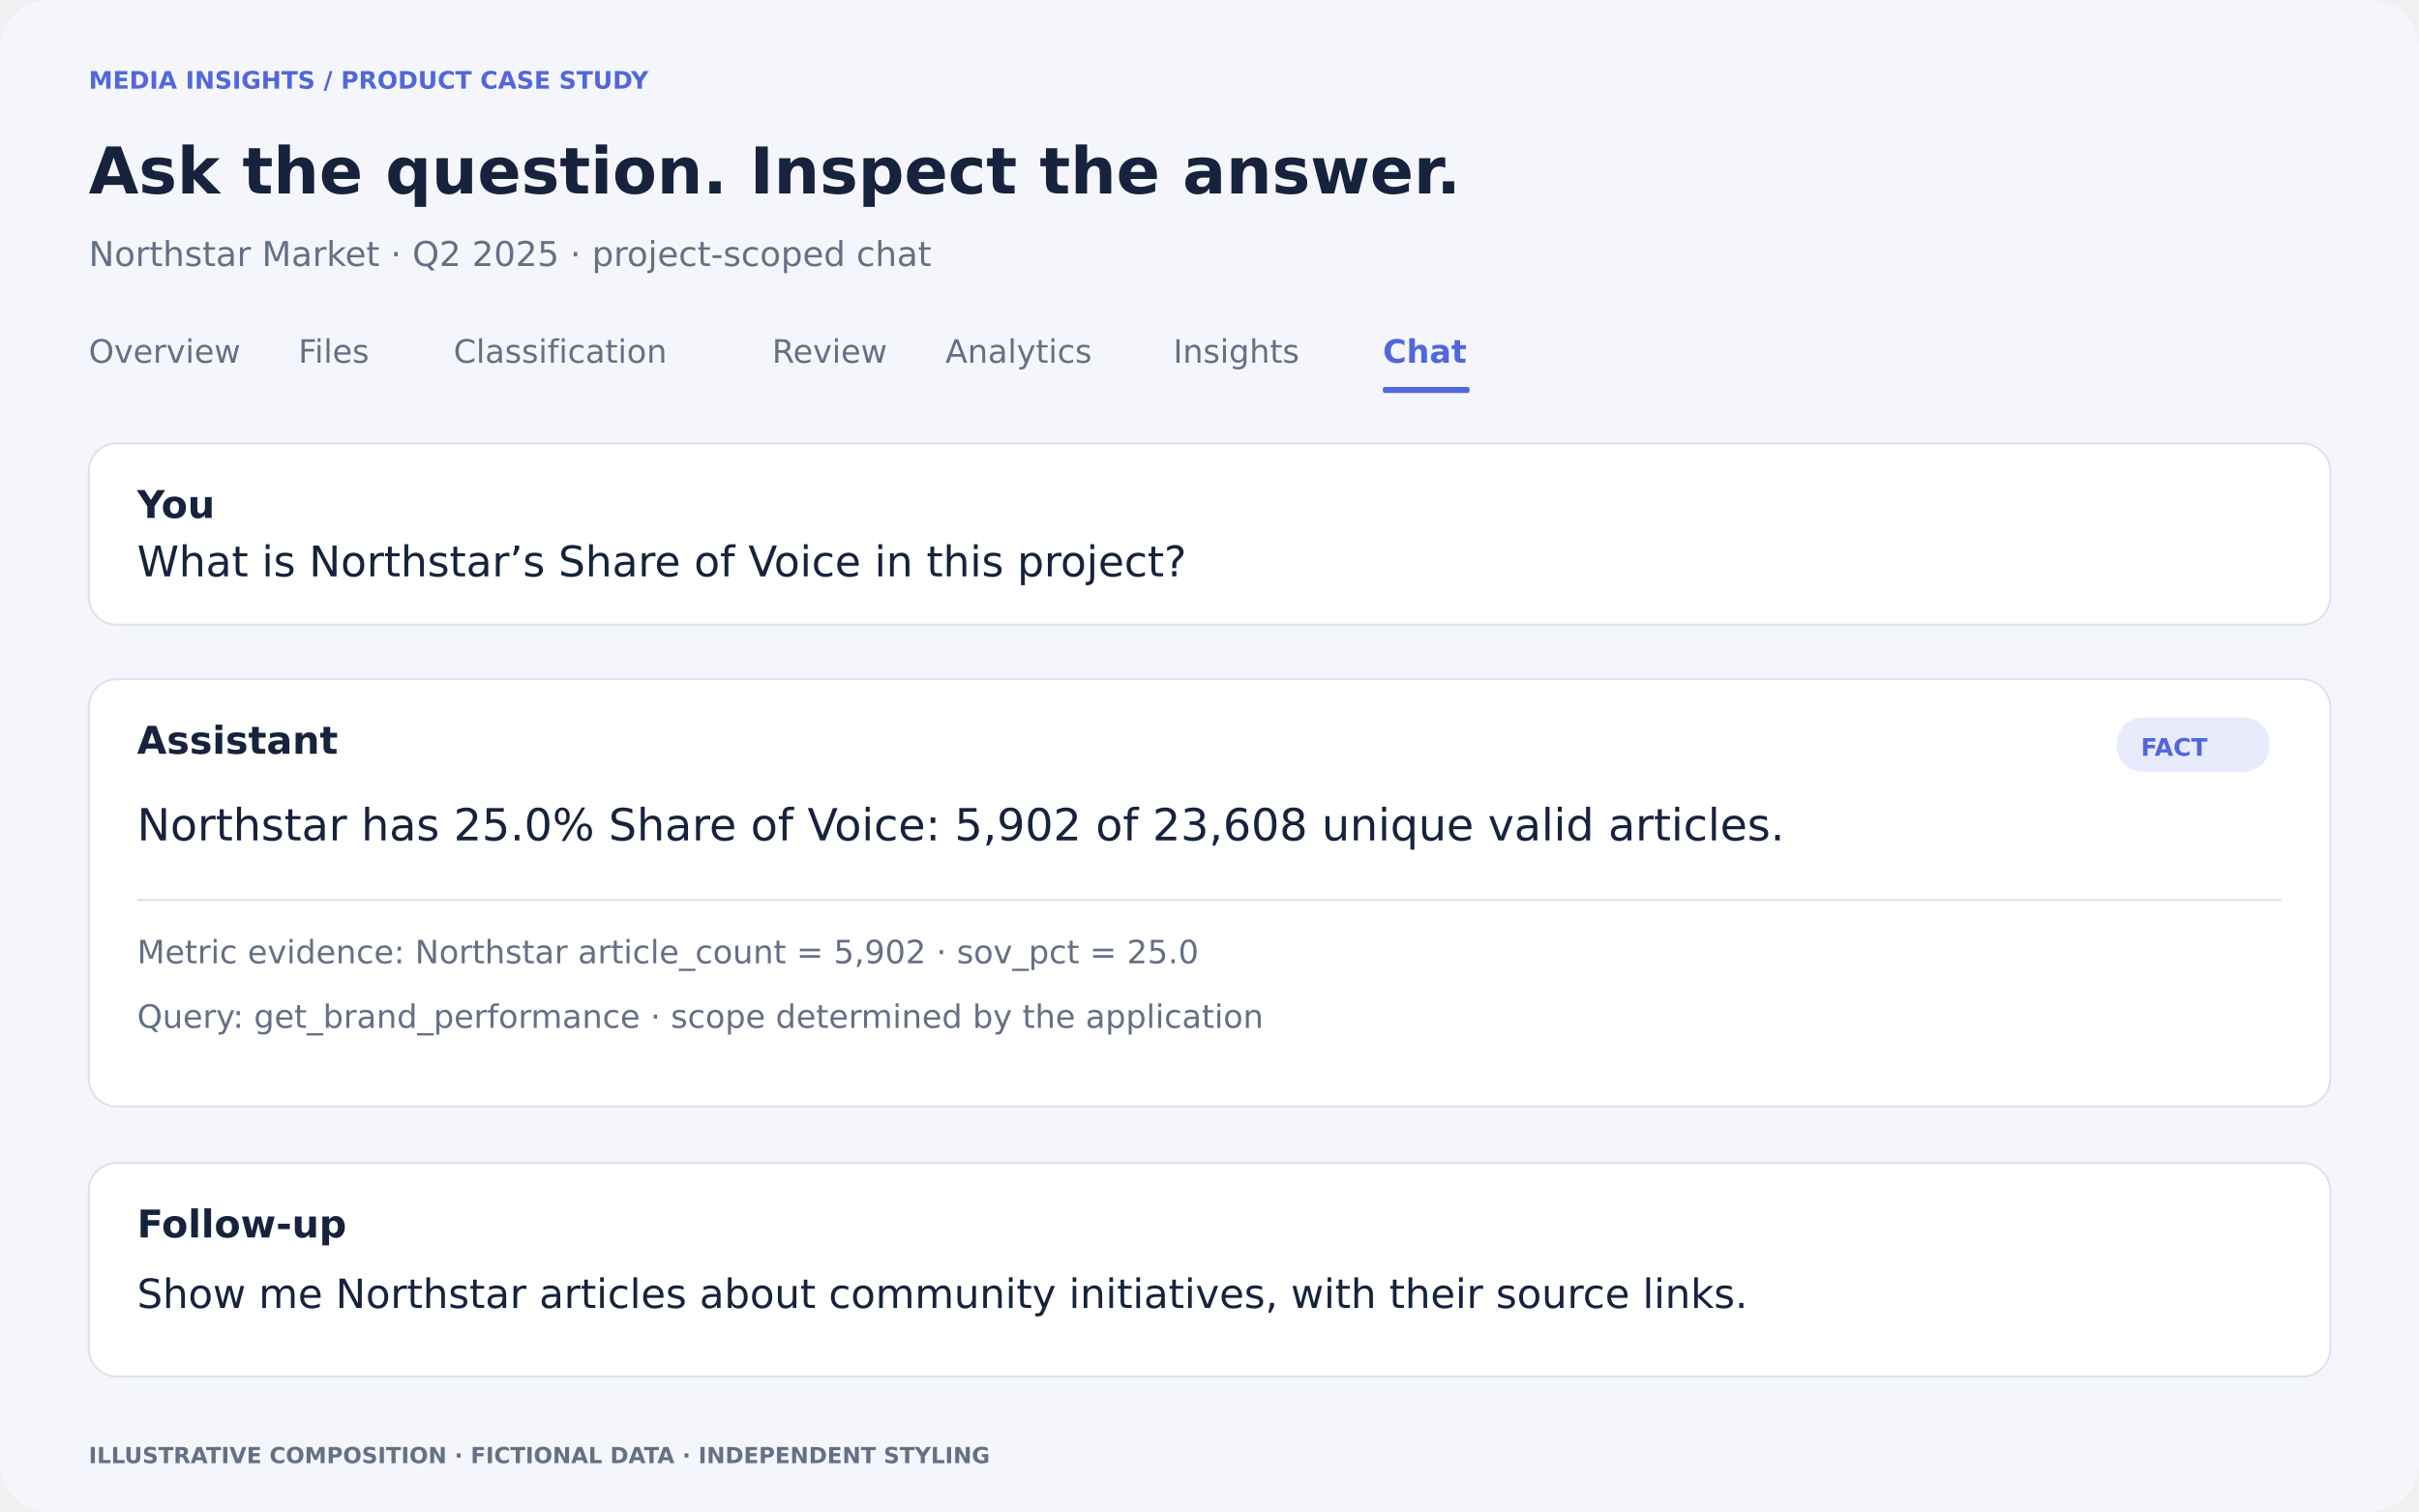
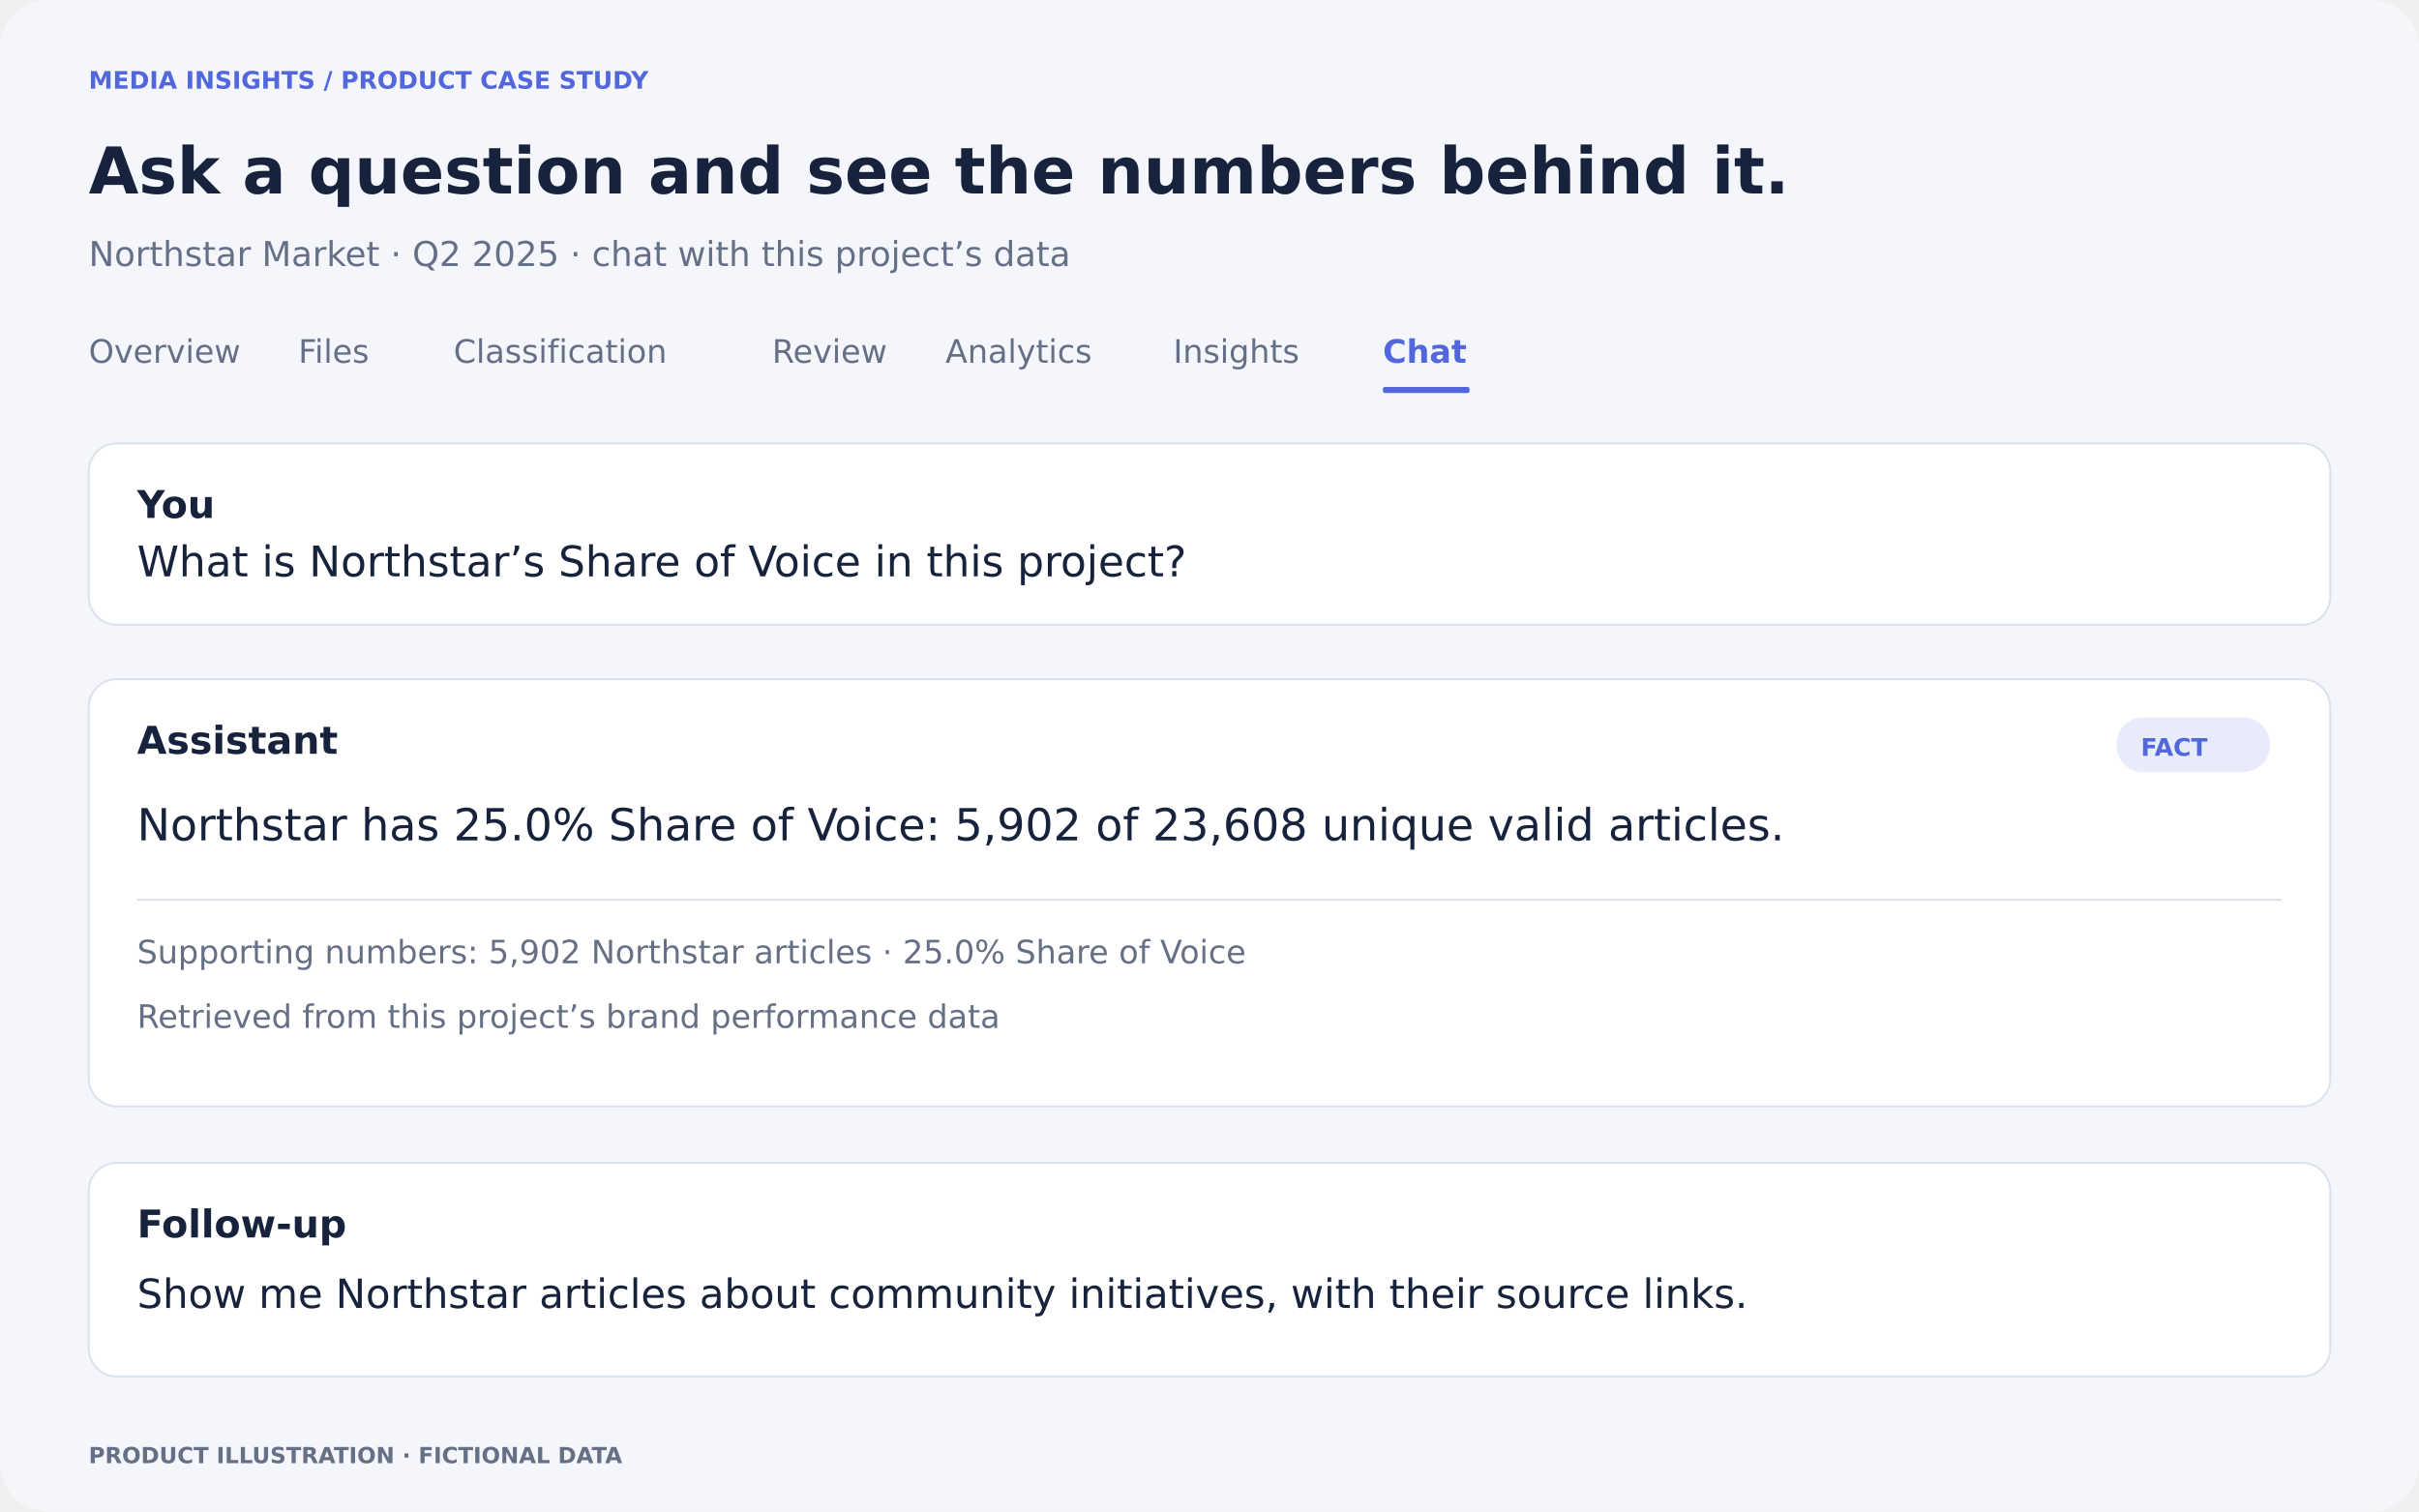
<svg xmlns="http://www.w3.org/2000/svg" width="1200" height="750" viewBox="0 0 1200 750" role="img">
  <g font-family="DejaVu Sans,Arial,sans-serif">
    <rect x="0" y="0" width="1200" height="750" rx="24" fill="#f4f6fb" stroke="none" />
    <text x="44" y="44" font-size="12" fill="#5267dc" font-weight="700">MEDIA INSIGHTS  /  PRODUCT CASE STUDY</text>
-     <text x="44" y="96" font-size="32" fill="#17233c" font-weight="700">Ask the question. Inspect the answer.</text>
-     <text x="44" y="132" font-size="17" fill="#657086" font-weight="400">Northstar Market · Q2 2025 · project-scoped chat</text>
+     <text x="44" y="96" font-size="32" fill="#17233c" font-weight="700">Ask a question and see the numbers behind it.</text>
+     <text x="44" y="132" font-size="17" fill="#657086" font-weight="400">Northstar Market · Q2 2025 · chat with this project’s data</text>
    <text x="44" y="180" font-size="16" fill="#657086" font-weight="400">Overview</text>
    <text x="148" y="180" font-size="16" fill="#657086" font-weight="400">Files</text>
    <text x="225" y="180" font-size="16" fill="#657086" font-weight="400">Classification</text>
    <text x="383" y="180" font-size="16" fill="#657086" font-weight="400">Review</text>
    <text x="469" y="180" font-size="16" fill="#657086" font-weight="400">Analytics</text>
    <text x="582" y="180" font-size="16" fill="#657086" font-weight="400">Insights</text>
    <text x="686" y="180" font-size="16" fill="#5267dc" font-weight="650">Chat</text>
    <rect x="686" y="192" width="43" height="3" rx="1" fill="#5267dc" stroke="none" />
    <rect x="44" y="220" width="1112" height="90" rx="14" fill="#fff" stroke="#dce2ed" />
    <text x="68" y="257" font-size="19" fill="#17233c" font-weight="650">You</text>
    <text x="68" y="286" font-size="21" fill="#17233c" font-weight="400">What is Northstar’s Share of Voice in this project?</text>
    <rect x="44" y="337" width="1112" height="212" rx="14" fill="#fff" stroke="#dce2ed" />
    <text x="68" y="374" font-size="19" fill="#17233c" font-weight="650">Assistant</text>
    <rect x="1050" y="356" width="76" height="27" rx="13" fill="#e7ebfc" stroke="none" />
    <text x="1062" y="375" font-size="12" fill="#5267dc" font-weight="700">FACT</text>
    <text x="68" y="417" font-size="22" fill="#17233c" font-weight="500">Northstar has 25.0% Share of Voice: 5,902 of 23,608 unique valid articles.</text>
    <rect x="68" y="446" width="1064" height="1" rx="0" fill="#dce2ed" stroke="none" />
-     <text x="68" y="478" font-size="16" fill="#657086" font-weight="400">Metric evidence: Northstar article_count = 5,902 · sov_pct = 25.0</text>
-     <text x="68" y="510" font-size="16" fill="#657086" font-weight="400">Query: get_brand_performance · scope determined by the application</text>
+     <text x="68" y="478" font-size="16" fill="#657086" font-weight="400">Supporting numbers: 5,902 Northstar articles · 25.0% Share of Voice</text>
+     <text x="68" y="510" font-size="16" fill="#657086" font-weight="400">Retrieved from this project’s brand performance data</text>
    <rect x="44" y="577" width="1112" height="106" rx="14" fill="#fff" stroke="#dce2ed" />
    <text x="68" y="614" font-size="19" fill="#17233c" font-weight="650">Follow-up</text>
    <text x="68" y="649" font-size="20" fill="#17233c" font-weight="400">Show me Northstar articles about community initiatives, with their source links.</text>
-     <text x="44" y="726" font-size="11" fill="#657086" font-weight="600">ILLUSTRATIVE COMPOSITION · FICTIONAL DATA · INDEPENDENT STYLING</text>
+     <text x="44" y="726" font-size="11" fill="#657086" font-weight="600">PRODUCT ILLUSTRATION · FICTIONAL DATA</text>
  </g>
</svg>
